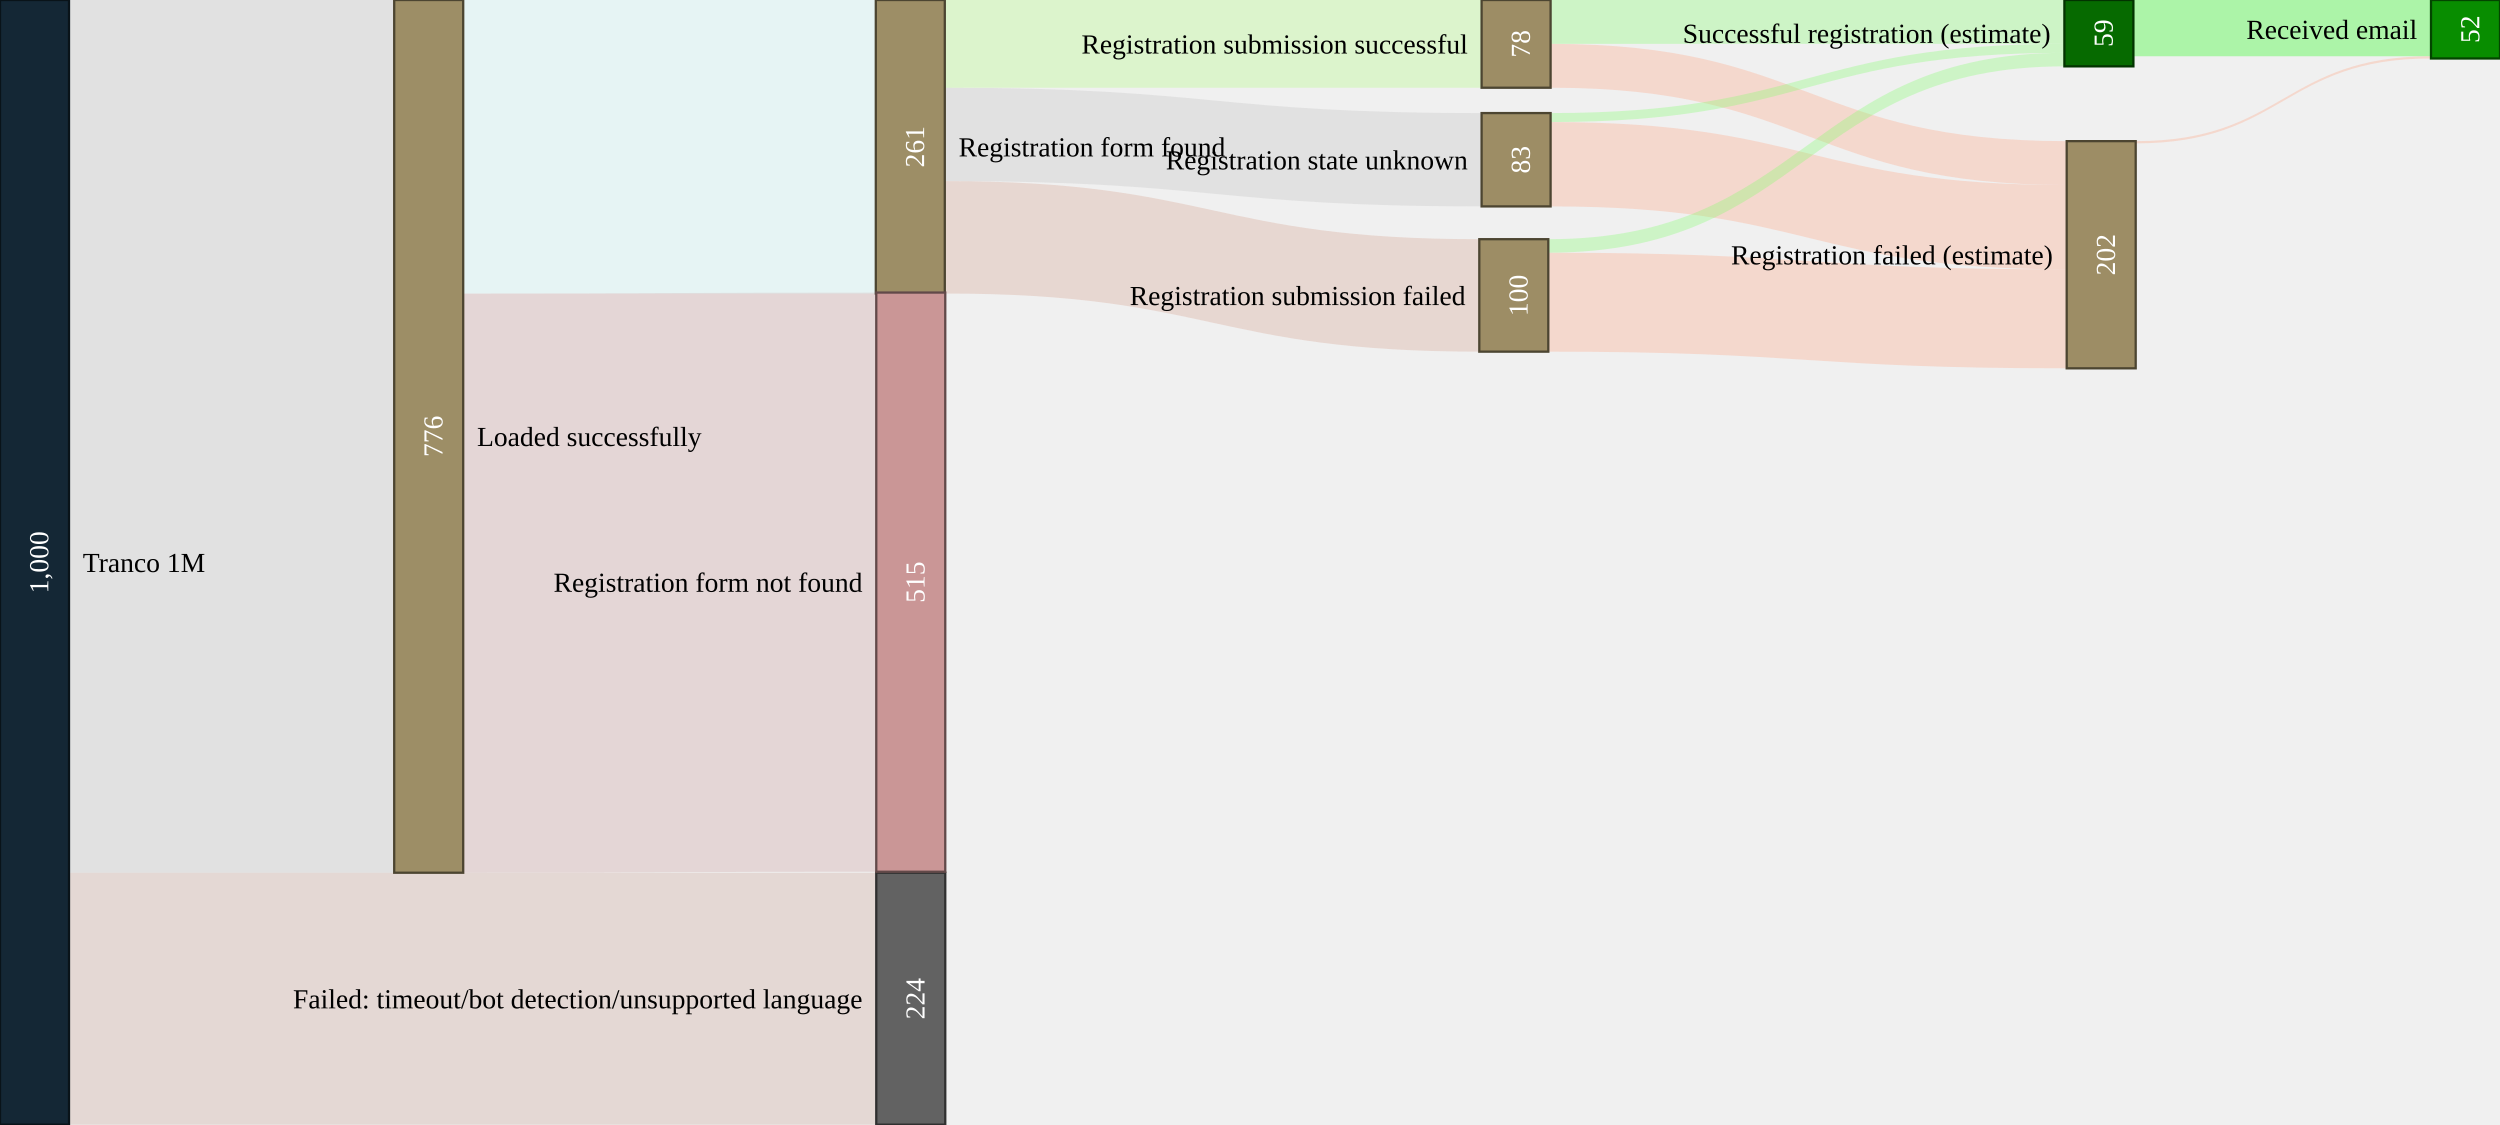
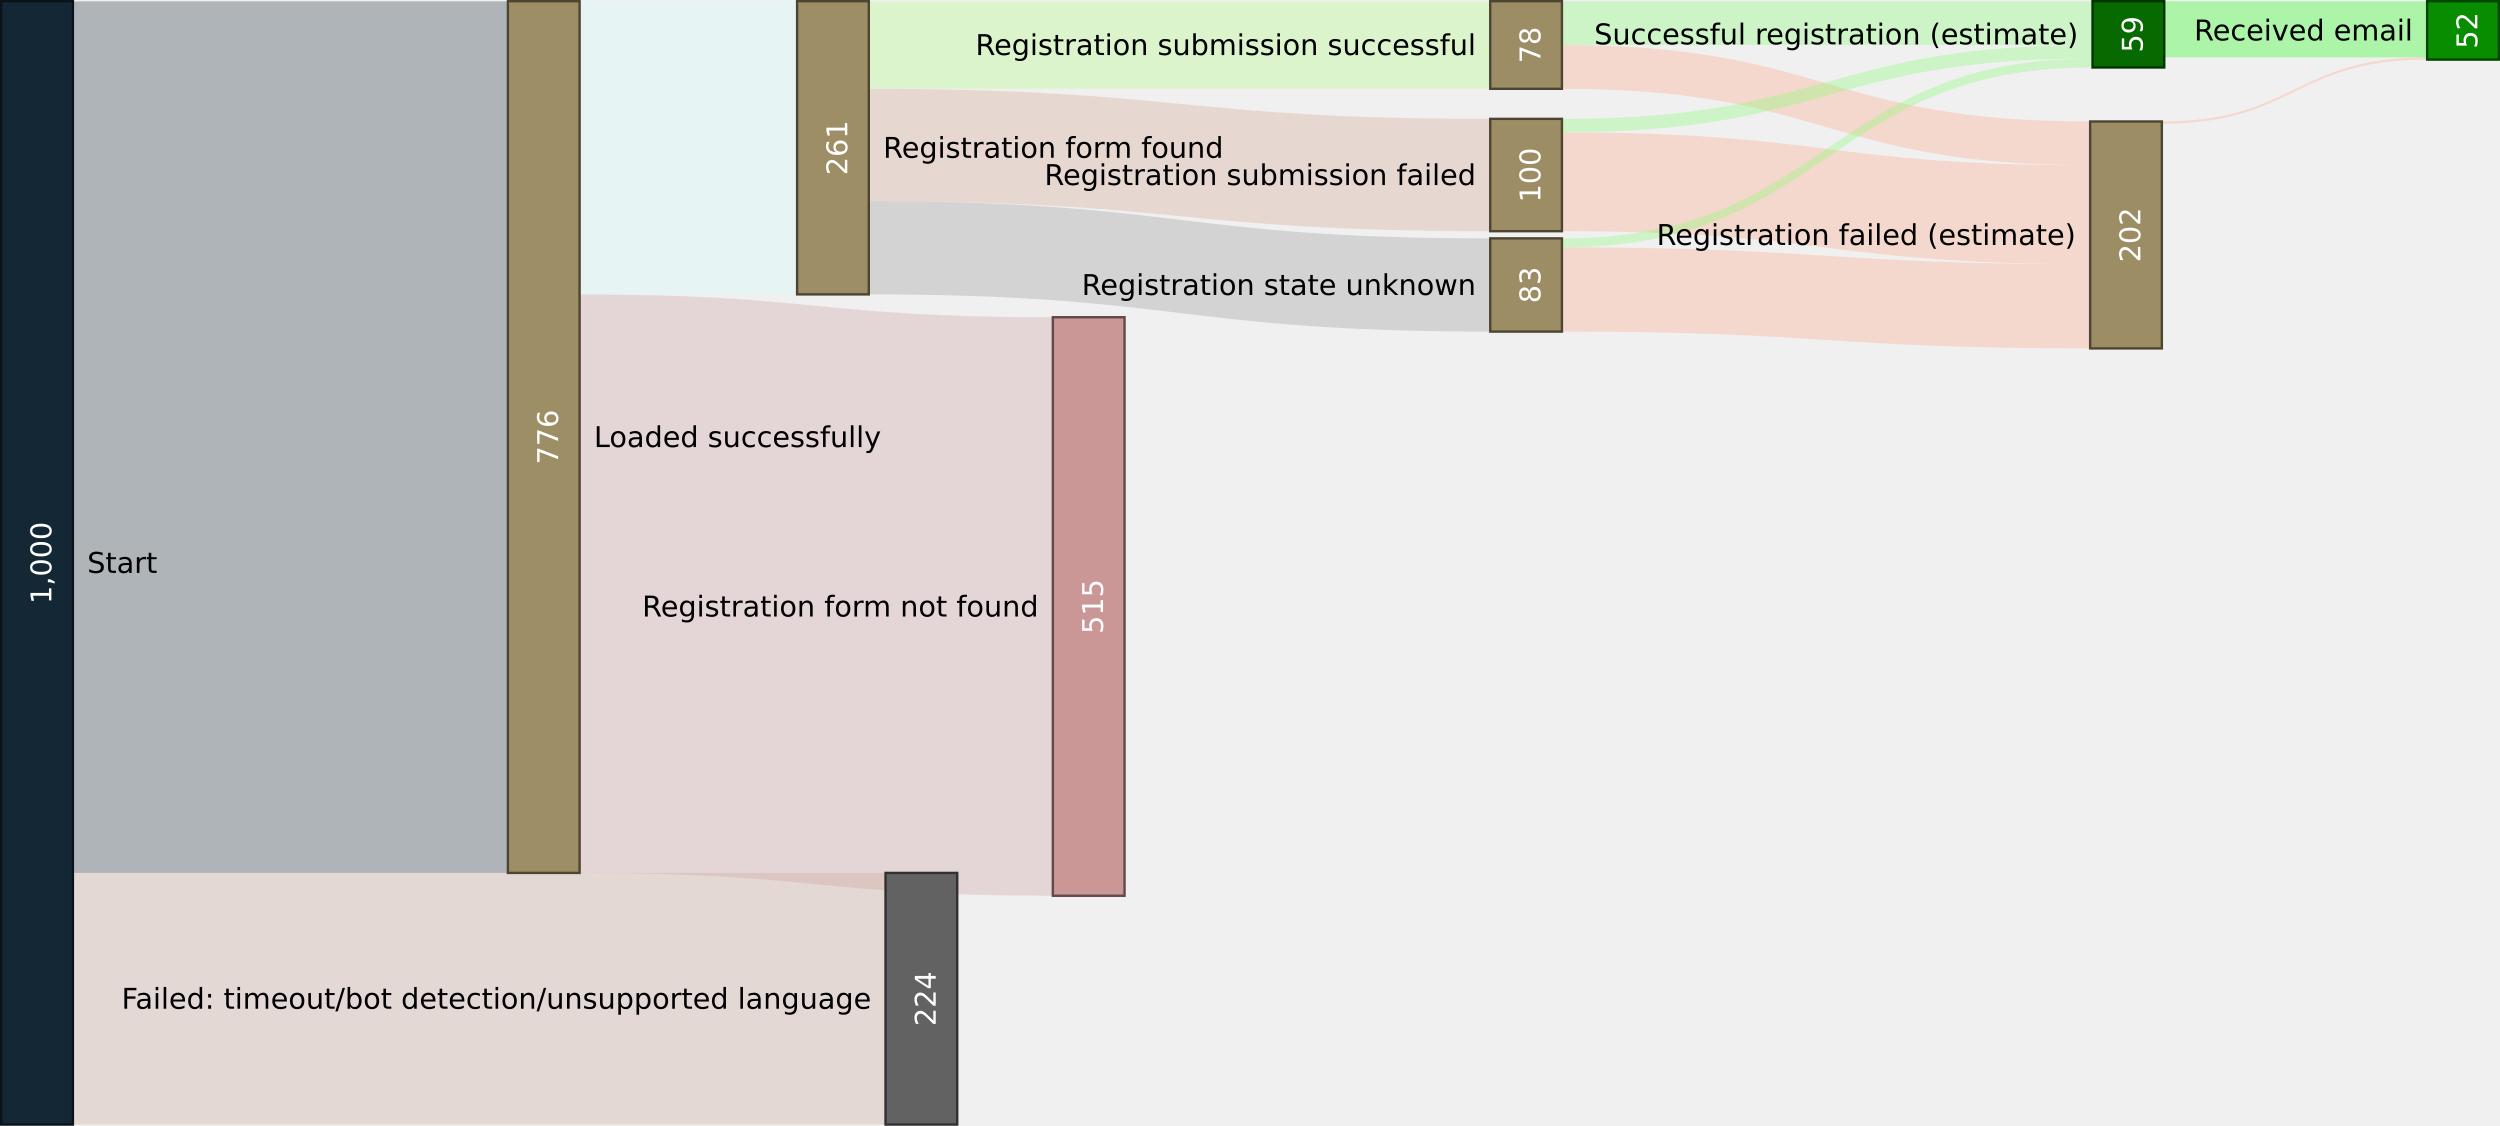
- <svg xmlns="http://www.w3.org/2000/svg" width="1087" height="489" viewbox="0 0 1087 489" xml:space="preserve" Version="1.1" x="0px" y="0px">
-   <g>
-     <g>
-       <g class="link" fill="#c0c0c0" opacity="0.3" id="link-0" style="opacity: 0.3;">
-         <path d="M30,2.986499936241671e-14L30,379.464" />
-         <path d="M30,2.986499936241671e-14C100.7,2.986499936241671e-14 100.7,0 171.4,0L171.4,379.464C100.7,379.464 100.7,379.464 30,379.464Z" />
-         <path d="M171.4,0L171.4,379.464" />
+ <svg xmlns="http://www.w3.org/2000/svg" width="276.75mm" height="124.62mm" version="1.1" viewBox="0 0 276.75 124.62">
+   <defs>
+     <clipPath id="clipPath18">
+       <path d="m0 0h1255v526h-1255z" />
+     </clipPath>
+     <clipPath id="clipPath34">
+       <path d="m0 0h1255v526h-1255z" />
+     </clipPath>
+     <clipPath id="clipPath50">
+       <path d="m0 0h1255v526h-1255z" />
+     </clipPath>
+     <clipPath id="clipPath66">
+       <path d="m0 0h1255v526h-1255z" />
+     </clipPath>
+     <clipPath id="clipPath82">
+       <path d="m0 0h1255v526h-1255z" />
+     </clipPath>
+     <clipPath id="clipPath98">
+       <path d="m0 0h1255v526h-1255z" />
+     </clipPath>
+     <clipPath id="clipPath114">
+       <path d="m0 0h1255v526h-1255z" />
+     </clipPath>
+     <clipPath id="clipPath130">
+       <path d="m0 0h1255v526h-1255z" />
+     </clipPath>
+     <clipPath id="clipPath146">
+       <path d="m0 0h1255v526h-1255z" />
+     </clipPath>
+     <clipPath id="clipPath162">
+       <path d="m0 0h1255v526h-1255z" />
+     </clipPath>
+     <clipPath id="clipPath178">
+       <path d="m0 0h1255v526h-1255z" />
+     </clipPath>
+     <clipPath id="clipPath194">
+       <path d="m0 0h1255v526h-1255z" />
+     </clipPath>
+     <clipPath id="clipPath210">
+       <path d="m0 0h1255v526h-1255z" />
+     </clipPath>
+     <clipPath id="clipPath226">
+       <path d="m0 0h1255v526h-1255z" />
+     </clipPath>
+     <clipPath id="clipPath242">
+       <path d="m0 0h1255v526h-1255z" />
+     </clipPath>
+   </defs>
+   <g transform="translate(47.202 94.629)">
+     <g transform="matrix(.35278 0 0 .35278 -47.07 -94.497)">
+       <g clip-path="url(#clipPath18)" opacity=".3">
+         <path d="m22.5 0h136.5v273.54h-136.5z" fill="#142735" />
      </g>
-       <g class="link" fill="#ca9a9a" opacity="0.3" id="link-1" style="opacity: 0.3;">
-         <path d="M201.4,127.629L201.4,379.464" />
-         <path d="M201.4,127.629C291.2,127.629 291.2,127.201 381,127.201L381,379.036C291.2,379.036 291.2,379.464 201.4,379.464Z" />
-         <path d="M381,127.201L381,379.036" />
+       <g clip-path="url(#clipPath34)" opacity=".3">
+         <path d="m181.5 92.004c74.25 0 74.25 7.168 148.5 7.168v181.54c-74.25 0-74.25-7.172-148.5-7.172z" fill="#ca9a9a" />
      </g>
-       <g class="link" fill="#cfffff" opacity="0.3" id="link-2" style="opacity: 0.3;">
-         <path d="M201.4,0L201.4,127.629" />
-         <path d="M201.4,0C291.1,0 291.1,0 380.8,0L380.8,127.629C291.1,127.629 291.1,127.629 201.4,127.629Z" />
-         <path d="M380.8,0L380.8,127.629" />
+       <g clip-path="url(#clipPath50)" opacity=".3">
+         <path d="m181.5 0h68.25v92.004h-68.25z" fill="#cfffff" />
      </g>
-       <g class="link" fill="#c8a192" opacity="0.3" id="link-3" style="opacity: 0.3;">
-         <path d="M30,379.464L30,489" />
-         <path d="M30,379.464C205.5,379.464 205.5,379.464 381,379.464L381,489C205.5,489 205.5,489 30,489Z" />
-         <path d="M381,379.464L381,489" />
+       <g clip-path="url(#clipPath66)" opacity=".3">
+         <path d="m22.5 273.54h255v78.961h-255z" fill="#c8a192" />
      </g>
-       <g class="link" fill="#d59d89" opacity="0.3" id="link-4" style="opacity: 0.3;">
-         <path d="M410.8,78.729L410.8,127.629" />
-         <path d="M410.8,78.729C527,78.729 527,104 643.2,104L643.2,152.9C527,152.9 527,127.629 410.8,127.629Z" />
-         <path d="M643.2,104L643.2,152.9" />
+       <g clip-path="url(#clipPath82)" opacity=".3">
+         <path d="m272.25 27.496c97.5 0 97.5 9.426 195 9.426v35.25c-97.5 0-97.5-9.426-195-9.426z" fill="#d59d89" />
      </g>
-       <g class="link" fill="#ffa07d" opacity="0.3" id="link-5" style="opacity: 0.3;">
-         <path d="M673.2,109.868L673.2,152.9" />
-         <path d="M673.2,109.868C785.9,109.868 785.9,117.117 898.6,117.117L898.6,160.149C785.9,160.149 785.9,152.9 673.2,152.9Z" />
-         <path d="M898.6,117.117L898.6,160.149" />
+       <g clip-path="url(#clipPath98)" opacity=".3">
+         <path d="m489.75 41.152c82.875 0 82.875 10.344 165.75 10.344v31.02c-82.875 0-82.875-10.344-165.75-10.344z" fill="#ffa07d" />
      </g>
-       <g class="link" fill="#c0c0c0" opacity="0.3" id="link-6" style="opacity: 0.3;">
-         <path d="M410.8,38.142L410.8,78.729" />
-         <path d="M410.8,38.142C527.5,38.142 527.5,49.161 644.2,49.161L644.2,89.748C527.5,89.748 527.5,78.729 410.8,78.729Z" />
-         <path d="M644.2,49.161L644.2,89.748" />
+       <g clip-path="url(#clipPath114)" opacity=".3">
+         <path d="m272.25 62.746c97.5 0 97.5 11.676 195 11.676v29.258c-97.5 0-97.5-11.676-195-11.676z" fill="#909090" />
      </g>
-       <g class="link" fill="#b0ff78" opacity="0.3" id="link-7" style="opacity: 0.3;">
-         <path d="M410.8,0L410.8,38.142" />
-         <path d="M410.8,0C527.5,0 527.5,0 644.2,0L644.2,38.142C527.5,38.142 527.5,38.142 410.8,38.142Z" />
-         <path d="M644.2,0L644.2,38.142" />
+       <g clip-path="url(#clipPath130)" opacity=".3">
+         <path d="m272.25 0h195v27.496h-195z" fill="#b0ff78" />
      </g>
-       <g class="link" fill="#ffa07d" opacity="0.3" id="link-8" style="opacity: 0.3;">
-         <path d="M674.2,53.073L674.2,89.748" />
-         <path d="M674.2,53.073C786.4,53.073 786.4,80.442 898.6,80.442L898.6,117.117C786.4,117.117 786.4,89.748 674.2,89.748Z" />
-         <path d="M898.6,80.442L898.6,117.117" />
+       <g clip-path="url(#clipPath146)" opacity=".3">
+         <path d="m489.75 77.242c82.875 0 82.875 5.274 165.75 5.274v26.437c-82.875 0-82.875-5.273-165.75-5.273z" fill="#ffa07d" />
      </g>
-       <g class="link" fill="#0eff00" opacity="0.3" id="link-9" style="opacity: 0.3;">
-         <path d="M927.6,0L927.6,24.45" />
-         <path d="M927.6,0C992.3,0 992.3,0 1057,0L1057,24.45C992.3,24.45 992.3,24.45 927.6,24.45Z" />
-         <path d="M1057,0L1057,24.45" />
+       <g clip-path="url(#clipPath162)" opacity=".3">
+         <path d="m678.75 0h82.5v17.625h-82.5z" fill="#0eff00" />
      </g>
-       <g class="link" fill="#7bff64" opacity="0.3" id="link-10" style="opacity: 0.3;">
-         <path d="M674.2,0L674.2,19.071" />
-         <path d="M674.2,0C785.9,0 785.9,0 897.6,0L897.6,19.071C785.9,19.071 785.9,19.071 674.2,19.071Z" />
-         <path d="M897.6,0L897.6,19.071" />
+       <g clip-path="url(#clipPath178)" opacity=".3">
+         <path d="m489.75 0h166.5v13.746h-166.5z" fill="#7bff64" />
      </g>
-       <g class="link" fill="#ffa07d" opacity="0.3" id="link-11" style="opacity: 0.3;">
-         <path d="M674.2,19.071L674.2,38.142" />
-         <path d="M674.2,19.071C786.4,19.071 786.4,61.371 898.6,61.371L898.6,80.442C786.4,80.442 786.4,38.142 674.2,38.142Z" />
-         <path d="M898.6,61.371L898.6,80.442" />
+       <g clip-path="url(#clipPath194)" opacity=".3">
+         <path d="m489.75 13.746c82.875 0 82.875 24 165.75 24v13.75c-82.875 0-82.875-24-165.75-24z" fill="#ffa07d" />
      </g>
-       <g class="link" fill="#7bff64" opacity="0.3" id="link-12" style="opacity: 0.3;">
-         <path d="M673.2,104L673.2,109.868" />
-         <path d="M673.2,104C785.4,104 785.4,22.983 897.6,22.983L897.6,28.851C785.4,28.851 785.4,109.868 673.2,109.868Z" />
-         <path d="M897.6,22.983L897.6,28.851" />
+       <g clip-path="url(#clipPath210)" opacity=".3">
+         <path d="m489.75 36.922c83.25 0 83.25-23.176 166.5-23.176v4.231c-83.25 0-83.25 23.175-166.5 23.175z" fill="#7bff64" />
      </g>
-       <g class="link" fill="#7bff64" opacity="0.3" id="link-13" style="opacity: 0.3;">
-         <path d="M674.2,49.161L674.2,53.073" />
-         <path d="M674.2,49.161C785.9,49.161 785.9,19.071 897.6,19.071L897.6,22.983C785.9,22.983 785.9,53.073 674.2,53.073Z" />
-         <path d="M897.6,19.071L897.6,22.983" />
+       <g clip-path="url(#clipPath226)" opacity=".3">
+         <path d="m489.75 74.422c83.25 0 83.25-56.445 166.5-56.445v2.82c-83.25 0-83.25 56.445-166.5 56.445z" fill="#7bff64" />
      </g>
-       <g class="link" fill="#ffa07d" opacity="0.3" id="link-14" style="opacity: 0.3;">
-         <path d="M928.6,61.371L928.6,62.349" />
-         <path d="M928.6,61.371C992.8,61.371 992.8,24.45 1057,24.45L1057,25.428C992.8,25.428 992.8,62.349 928.6,62.349Z" />
-         <path d="M1057,24.45L1057,25.428" />
+       <g clip-path="url(#clipPath242)" opacity=".3">
+         <path d="m678 37.746c41.625 0 41.625-20.121 83.25-20.121v0.703c-41.625 0-41.625 20.125-83.25 20.125z" fill="#ffa07d" />
      </g>
-     </g>
-     <g>
-       <g class="node" transform="translate(0,2.986499936241671e-14)">
-         <rect height="489" width="30" style="fill: rgb(20, 39, 53); stroke: rgb(9, 19, 25);" />
-         <text class="node_name" x="36" y="244.5" dy=".35em" text-anchor="start">Tranco 1M</text>
-         <text class="node_value" x="-244.5" y="21" transform="rotate(270)" text-anchor="middle" fill="white">1,000</text>
-       </g>
-       <g class="node" transform="translate(171.4,0)">
-         <rect height="379.464" width="30" style="fill: rgb(157, 142, 102); stroke: rgb(76, 69, 49);" />
-         <text class="node_name" x="36" y="189.732" dy=".35em" text-anchor="start">Loaded successfully</text>
-         <text class="node_value" x="-189.732" y="21" transform="rotate(270)" text-anchor="middle" fill="white">776</text>
-       </g>
-       <g class="node" transform="translate(380.8,0)">
-         <rect height="127.629" width="30" style="fill: rgb(157, 142, 102); stroke: rgb(76, 69, 49);" />
-         <text class="node_name" x="36" y="63.814" dy=".35em" text-anchor="start">Registration form found</text>
-         <text class="node_value" x="-63.814" y="21" transform="rotate(270)" text-anchor="middle" fill="white">261</text>
-       </g>
-       <g class="node" transform="translate(644.2,0)">
-         <rect height="38.142" width="30" style="fill: rgb(157, 141, 101); stroke: rgb(76, 69, 49);" />
-         <text class="node_name" x="-6" y="19.071" dy=".35em" text-anchor="end">Registration submission successful</text>
-         <text class="node_value" x="-19.071" y="21" transform="rotate(270)" text-anchor="middle" fill="white">78</text>
-       </g>
-       <g class="node" transform="translate(644.2,49.16071)">
-         <rect height="40.587" width="30" style="fill: rgb(157, 141, 101); stroke: rgb(76, 69, 49);" />
-         <text class="node_name" x="-6" y="20.293" dy=".35em" text-anchor="end">Registration state unknown</text>
-         <text class="node_value" x="-20.293" y="21" transform="rotate(270)" text-anchor="middle" fill="white">83</text>
-       </g>
-       <g class="node" transform="translate(643.2,104)">
-         <rect height="48.9" width="30" style="fill: rgb(157, 141, 101); stroke: rgb(76, 69, 49);" />
-         <text class="node_name" x="-6" y="24.45" dy=".35em" text-anchor="end">Registration submission failed</text>
-         <text class="node_value" x="-24.45" y="21" transform="rotate(270)" text-anchor="middle" fill="white">100</text>
-       </g>
-       <g class="node" transform="translate(897.6,0)">
-         <rect height="28.851" width="30" style="fill: rgb(6, 106, 0); stroke: rgb(2, 51, 0);" />
-         <text class="node_name" x="-6" y="14.425" dy=".35em" text-anchor="end">Successful registration (estimate)</text>
-         <text class="node_value" x="-14.425" y="21" transform="rotate(270)" text-anchor="middle" fill="white">59</text>
-       </g>
-       <g class="node" transform="translate(1057,0)">
-         <rect height="25.428" width="30" style="fill: rgb(8, 141, 0); stroke: rgb(3, 69, 0);" />
-         <text class="node_name" x="-6" y="12.714" dy=".35em" text-anchor="end">Received email</text>
-         <text class="node_value" x="-12.714" y="21" transform="rotate(270)" text-anchor="middle" fill="white">52</text>
-       </g>
-       <g class="node" transform="translate(898.6,61.37099)">
-         <rect height="98.778" width="30" style="fill: rgb(157, 141, 101); stroke: rgb(76, 69, 49);" />
-         <text class="node_name" x="-6" y="49.389" dy=".35em" text-anchor="end">Registration failed (estimate)</text>
-         <text class="node_value" x="-49.389" y="21" transform="rotate(270)" text-anchor="middle" fill="white">202</text>
-       </g>
-       <g class="node" transform="translate(381,379.464)">
-         <rect height="109.536" width="30" style="fill: rgb(98, 98, 98); stroke: rgb(48, 48, 48);" />
-         <text class="node_name" x="-6" y="54.768" dy=".35em" text-anchor="end">Failed: timeout/bot detection/unsupported language</text>
-         <text class="node_value" x="-54.768" y="21" transform="rotate(270)" text-anchor="middle" fill="white">224</text>
-       </g>
-       <g class="node" transform="translate(381,127.201)">
-         <rect height="251.835" width="30" style="fill: rgb(202, 150, 150); stroke: rgb(98, 73, 73);" />
-         <text class="node_name" x="-6" y="125.918" dy=".35em" text-anchor="end">Registration form not found</text>
-         <text class="node_value" x="-125.918" y="21" transform="rotate(270)" text-anchor="middle" fill="white">515</text>
-       </g>
+       <path d="m0 0h22.5v352.5h-22.5z" fill="#142735" stroke="#091319" stroke-width=".75" />
+       <text transform="translate(27,179.4)" fill="#000000" font-family="'DejaVu Sans'" font-size="9px">
+         <tspan x="0 5.706 9.234 14.742 18.441" y="0">Start</tspan>
+       </text>
+       <text transform="rotate(-90 102.44 86.691)" fill="#ffffff" font-family="'DejaVu Sans'" font-size="9px">
+         <tspan x="0 5.724 8.577 14.301 20.025" y="0">1,000</tspan>
+       </text>
+       <path d="m761.25 0h22.5v18.328h-22.5z" fill="#088d00" stroke="#034500" stroke-width=".75" />
+       <text transform="translate(688.12 12.315)" fill="#000000" font-family="'DejaVu Sans'" font-size="9px">
+         <tspan x="0 5.841 11.376 16.317 21.852 24.345 29.664 35.199 40.905 43.758 49.293 58.059 63.567 66.06" y="0">Received email</tspan>
+       </text>
+       <text transform="rotate(-90 395.95 -381.05)" fill="#ffffff" font-family="'DejaVu Sans'" font-size="9px">
+         <tspan x="0 5.724" y="0">52</tspan>
+       </text>
+       <path d="m159 0h22.5v273.54h-22.5z" fill="#9d8e66" stroke="#4c4531" stroke-width=".75" />
+       <text transform="translate(186,139.92)" fill="#000000" font-family="'DejaVu Sans'" font-size="9px">
+         <tspan x="0 4.851 10.35 15.858 21.564 27.099 32.805 35.658 40.338 46.035 50.976 55.917 61.452 66.132 70.812 73.98 79.677 82.17 84.663" y="0">Loaded successfully</tspan>
+       </text>
+       <text transform="rotate(-90 160.05 -14.695)" fill="#ffffff" font-family="'DejaVu Sans'" font-size="9px">
+         <tspan x="0 5.724 11.448" y="0">776</tspan>
+       </text>
+       <path d="m656.25 0h22.5v20.797h-22.5z" fill="#066a00" stroke="#023300" stroke-width=".75" />
+       <text transform="translate(499.88 13.549)" fill="#000000" font-family="'DejaVu Sans'" font-size="9px">
+         <tspan x="0 5.706 11.403 16.344 21.285 26.82 31.5 36.18 39.348 45.045 47.538 50.391 53.892 59.427 65.133 67.626 72.306 75.834 79.533 85.041 88.569 91.062 96.561 102.258 105.111 108.621 114.156 118.836 122.364 124.857 133.623 139.131 142.659 148.194" y="0">Successful registration (estimate)</tspan>
+       </text>
+       <text transform="rotate(-90 344.06 -327.94)" fill="#ffffff" font-family="'DejaVu Sans'" font-size="9px">
+         <tspan x="0 5.724" y="0">59</tspan>
+       </text>
+       <path d="m249.75 0h22.5v92.004h-22.5z" fill="#9d8e66" stroke="#4c4531" stroke-width=".75" />
+       <text transform="translate(276.75 49.151)" fill="#000000" font-family="'DejaVu Sans'" font-size="9px">
+         <tspan x="0 5.841 11.376 17.082 19.575 24.255 27.783 31.482 36.99 40.518 43.011 48.51 54.207 57.06 60.228 65.727 69.264 78.03 80.883 84.051 89.55 95.247 100.944" y="0">Registration form found</tspan>
+       </text>
+       <text transform="rotate(-90 160.05 -105.45)" fill="#ffffff" font-family="'DejaVu Sans'" font-size="9px">
+         <tspan x="0 5.724 11.448" y="0">261</tspan>
+       </text>
+       <path d="m277.5 273.54h22.5v78.961h-22.5z" fill="#626262" stroke="#303030" stroke-width=".75" />
+       <text transform="translate(37.765 316.17)" fill="#000000" font-family="'DejaVu Sans'" font-size="9px">
+         <tspan x="0 4.347 9.855 12.348 14.841 20.376 26.082 29.106 31.959 35.487 37.98 46.746 52.281 57.78 63.477 67.005 70.029 75.735 81.234 84.762 87.615 93.321 98.856 102.384 107.919 112.86 116.388 118.881 124.38 130.077 133.101 138.798 144.495 149.175 154.872 160.578 166.284 171.783 175.482 179.01 184.545 190.251 193.104 195.597 201.105 206.802 212.508 218.205 223.713 229.419" y="0">Failed: timeout/bot detection/unsupported language</tspan>
+       </text>
+       <text transform="rotate(-90 307.43 14.18)" fill="#ffffff" font-family="'DejaVu Sans'" font-size="9px">
+         <tspan x="0 5.724 11.448" y="0">224</tspan>
+       </text>
+       <path d="m467.25 0h22.5v27.496h-22.5z" fill="#9d8d65" stroke="#4c4531" stroke-width=".75" />
+       <text transform="translate(305.72 16.898)" fill="#000000" font-family="'DejaVu Sans'" font-size="9px">
+         <tspan x="0 5.841 11.376 17.082 19.575 24.255 27.783 31.482 36.99 40.518 43.011 48.51 54.207 57.06 61.74 67.437 73.143 81.909 84.402 89.082 93.762 96.255 101.754 107.451 110.304 114.984 120.681 125.622 130.563 136.098 140.778 145.458 148.626 154.323" y="0">Registration submission successful</tspan>
+       </text>
+       <text transform="rotate(-90 251.24 -231.76)" fill="#ffffff" font-family="'DejaVu Sans'" font-size="9px">
+         <tspan x="0 5.724" y="0">78</tspan>
+       </text>
+       <path d="m467.25 36.922h22.5v35.25h-22.5z" fill="#9d8d65" stroke="#4c4531" stroke-width=".75" />
+       <text transform="translate(327.36 57.699)" fill="#000000" font-family="'DejaVu Sans'" font-size="9px">
+         <tspan x="0 5.841 11.376 17.082 19.575 24.255 27.783 31.482 36.99 40.518 43.011 48.51 54.207 57.06 61.74 67.437 73.143 81.909 84.402 89.082 93.762 96.255 101.754 107.451 110.304 113.472 118.98 121.473 123.966 129.501" y="0">Registration submission failed</tspan>
+       </text>
+       <text transform="rotate(-90 273.07 -209.93)" fill="#ffffff" font-family="'DejaVu Sans'" font-size="9px">
+         <tspan x="0 5.724 11.448" y="0">100</tspan>
+       </text>
+       <path d="m467.25 74.422h22.5v29.258h-22.5z" fill="#9d8d65" stroke="#4c4531" stroke-width=".75" />
+       <text transform="translate(339.06 92.202)" fill="#000000" font-family="'DejaVu Sans'" font-size="9px">
+         <tspan x="0 5.841 11.376 17.082 19.575 24.255 27.783 31.482 36.99 40.518 43.011 48.51 54.207 57.06 61.74 65.268 70.776 74.304 79.839 82.692 88.389 94.086 99.297 104.994 110.493 117.846" y="0">Registration state unknown</tspan>
+       </text>
+       <text transform="rotate(-90 288.89 -194.11)" fill="#ffffff" font-family="'DejaVu Sans'" font-size="9px">
+         <tspan x="0 5.724" y="0">83</tspan>
+       </text>
+       <path d="m330 99.172h22.5v181.54h-22.5z" fill="#ca9696" stroke="#624949" stroke-width=".75" />
+       <text transform="translate(201.13 193.09)" fill="#000000" font-family="'DejaVu Sans'" font-size="9px">
+         <tspan x="0 5.841 11.376 17.082 19.575 24.255 27.783 31.482 36.99 40.518 43.011 48.51 54.207 57.06 60.228 65.727 69.264 78.03 80.883 86.58 92.079 95.607 98.46 101.628 107.127 112.824 118.521" y="0">Registration form not found</tspan>
+       </text>
+       <text transform="rotate(-90 272.14 -73.61)" fill="#ffffff" font-family="'DejaVu Sans'" font-size="9px">
+         <tspan x="0 5.724 11.448" y="0">515</tspan>
+       </text>
+       <path d="m655.5 37.746h22.5v71.207h-22.5z" fill="#9d8d65" stroke="#4c4531" stroke-width=".75" />
+       <text transform="translate(519.45 76.5)" fill="#000000" font-family="'DejaVu Sans'" font-size="9px">
+         <tspan x="0 5.841 11.376 17.082 19.575 24.255 27.783 31.482 36.99 40.518 43.011 48.51 54.207 57.06 60.228 65.736 68.229 70.722 76.257 81.963 84.816 88.326 93.861 98.541 102.069 104.562 113.328 118.836 122.364 127.899" y="0">Registration failed (estimate)</tspan>
+       </text>
+       <text transform="rotate(-90 376.59 -294.66)" fill="#ffffff" font-family="'DejaVu Sans'" font-size="9px">
+         <tspan x="0 5.724 11.448" y="0">202</tspan>
+       </text>
    </g>
  </g>
-   <defs>
-     <style type="text/css"> .bg_overlay {fill: white;background-color: white;}</style>
-   </defs>
</svg>
